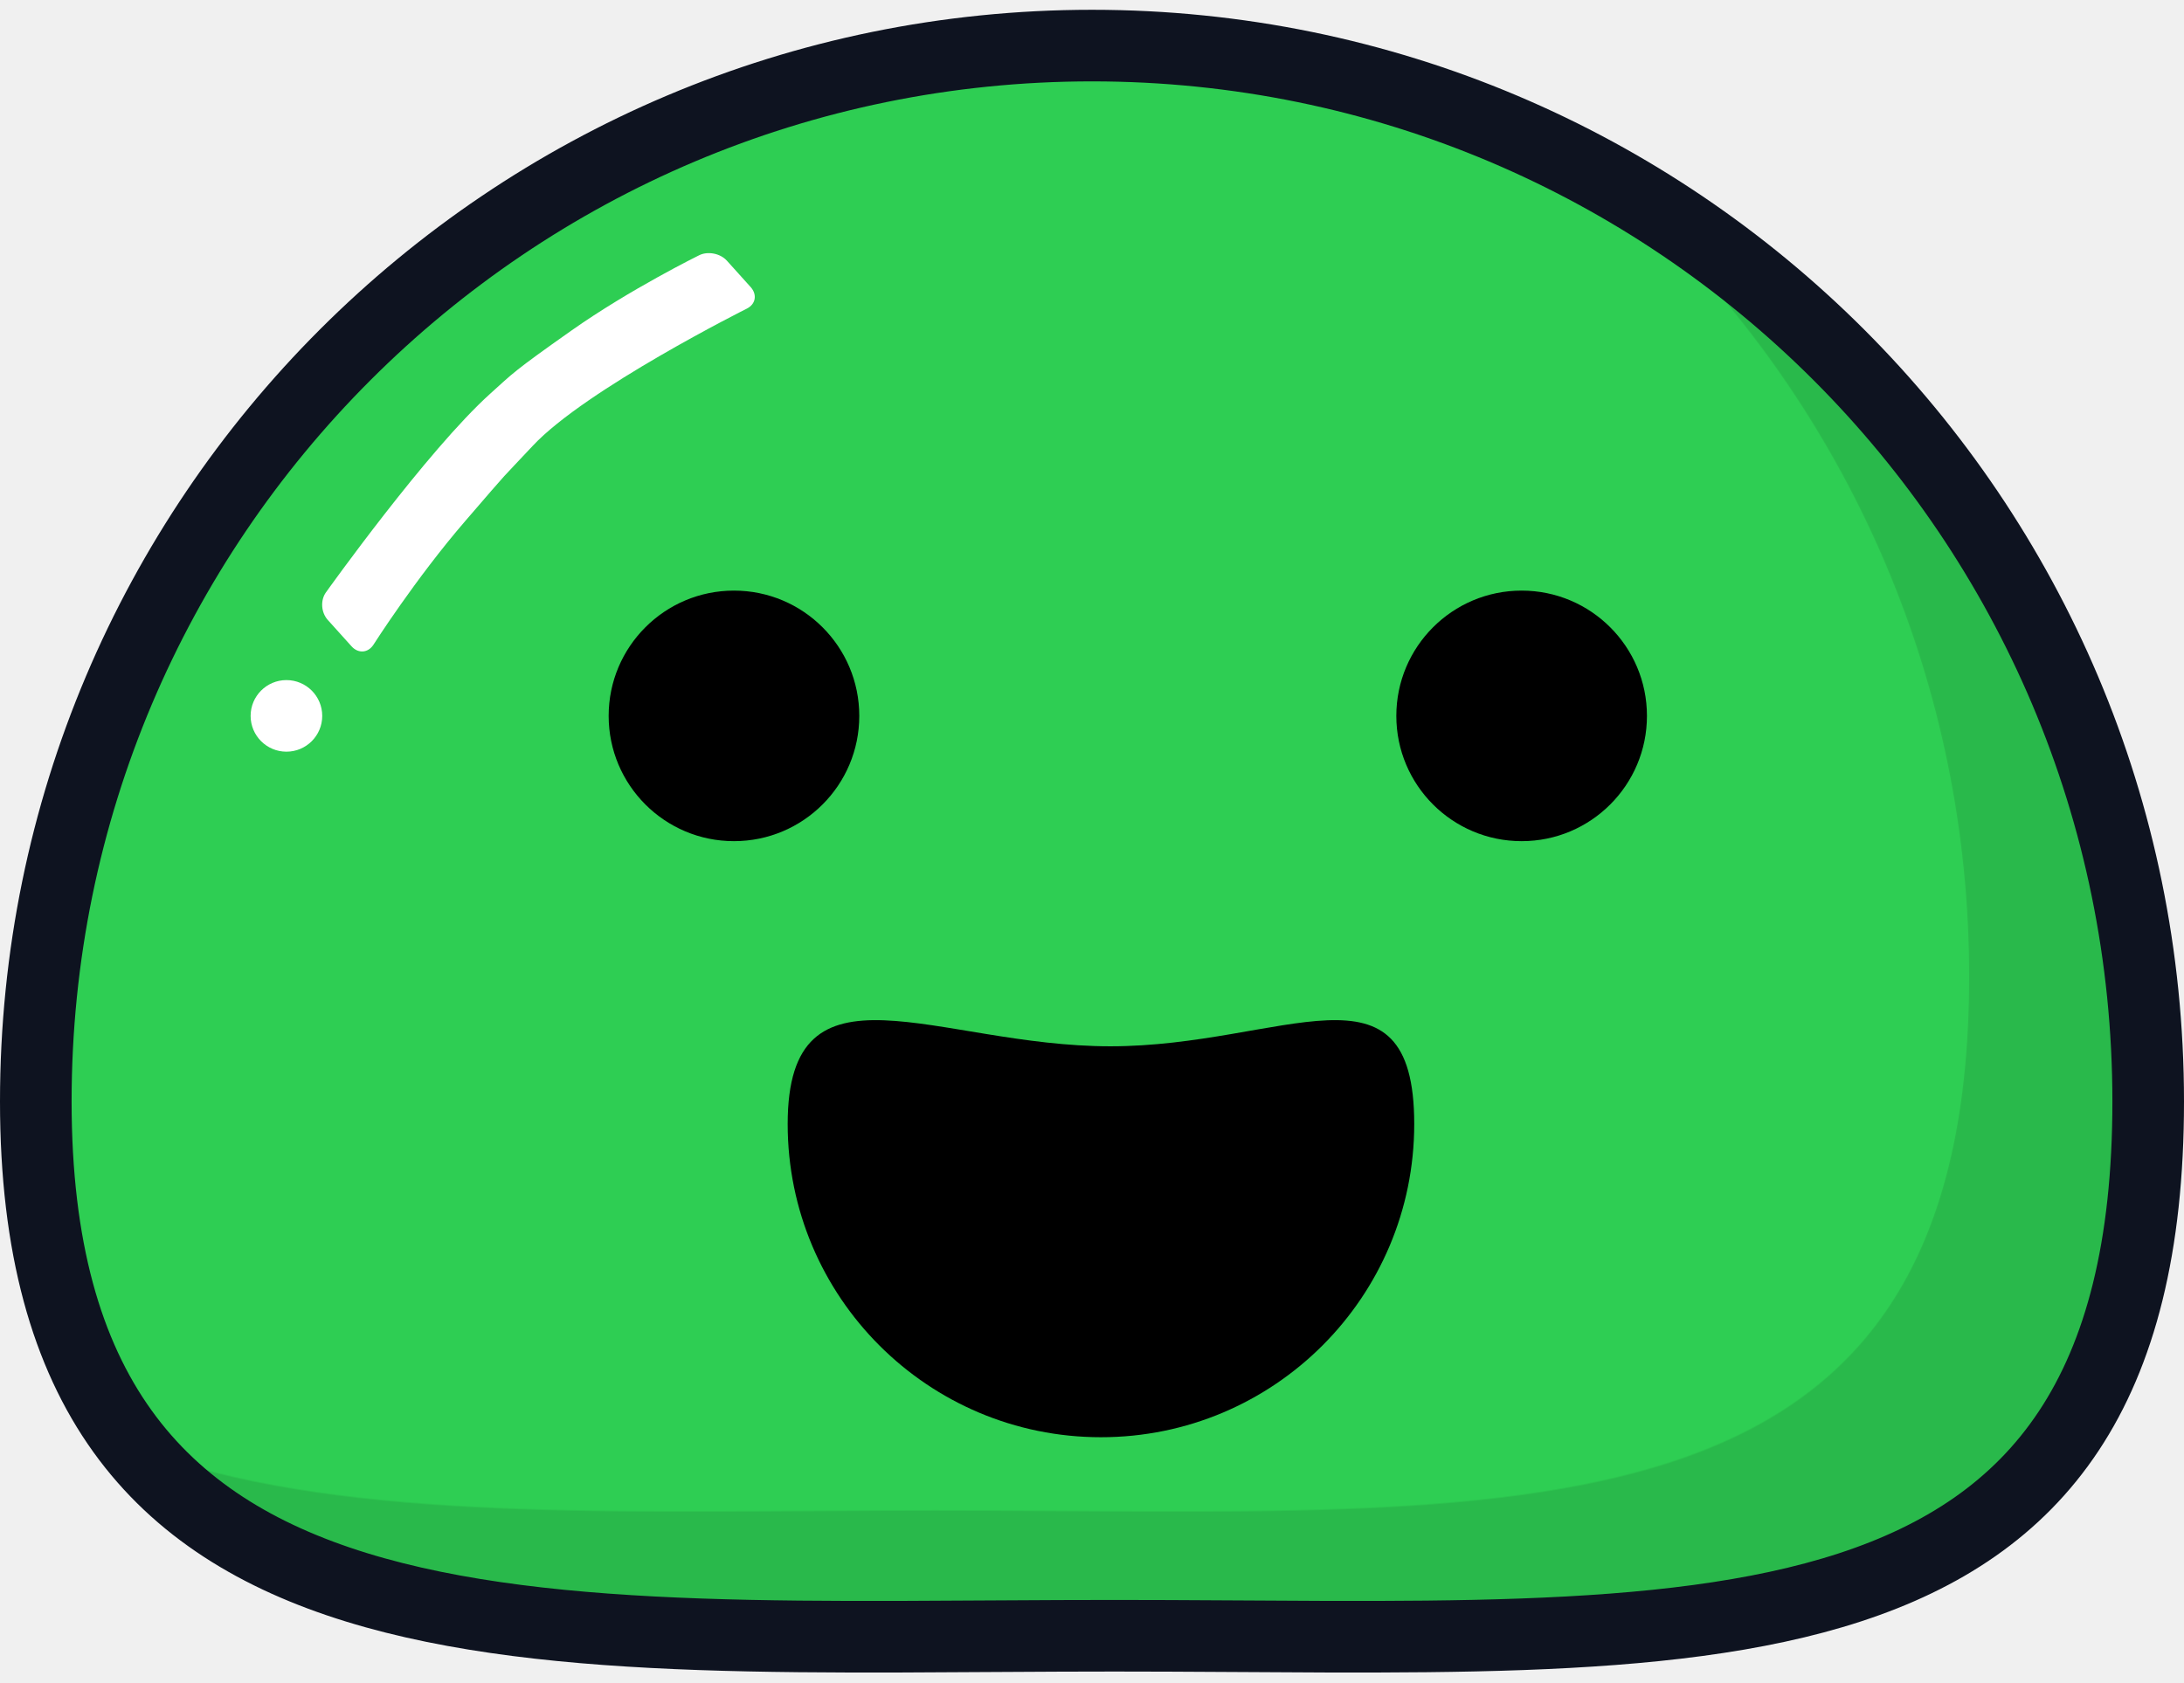
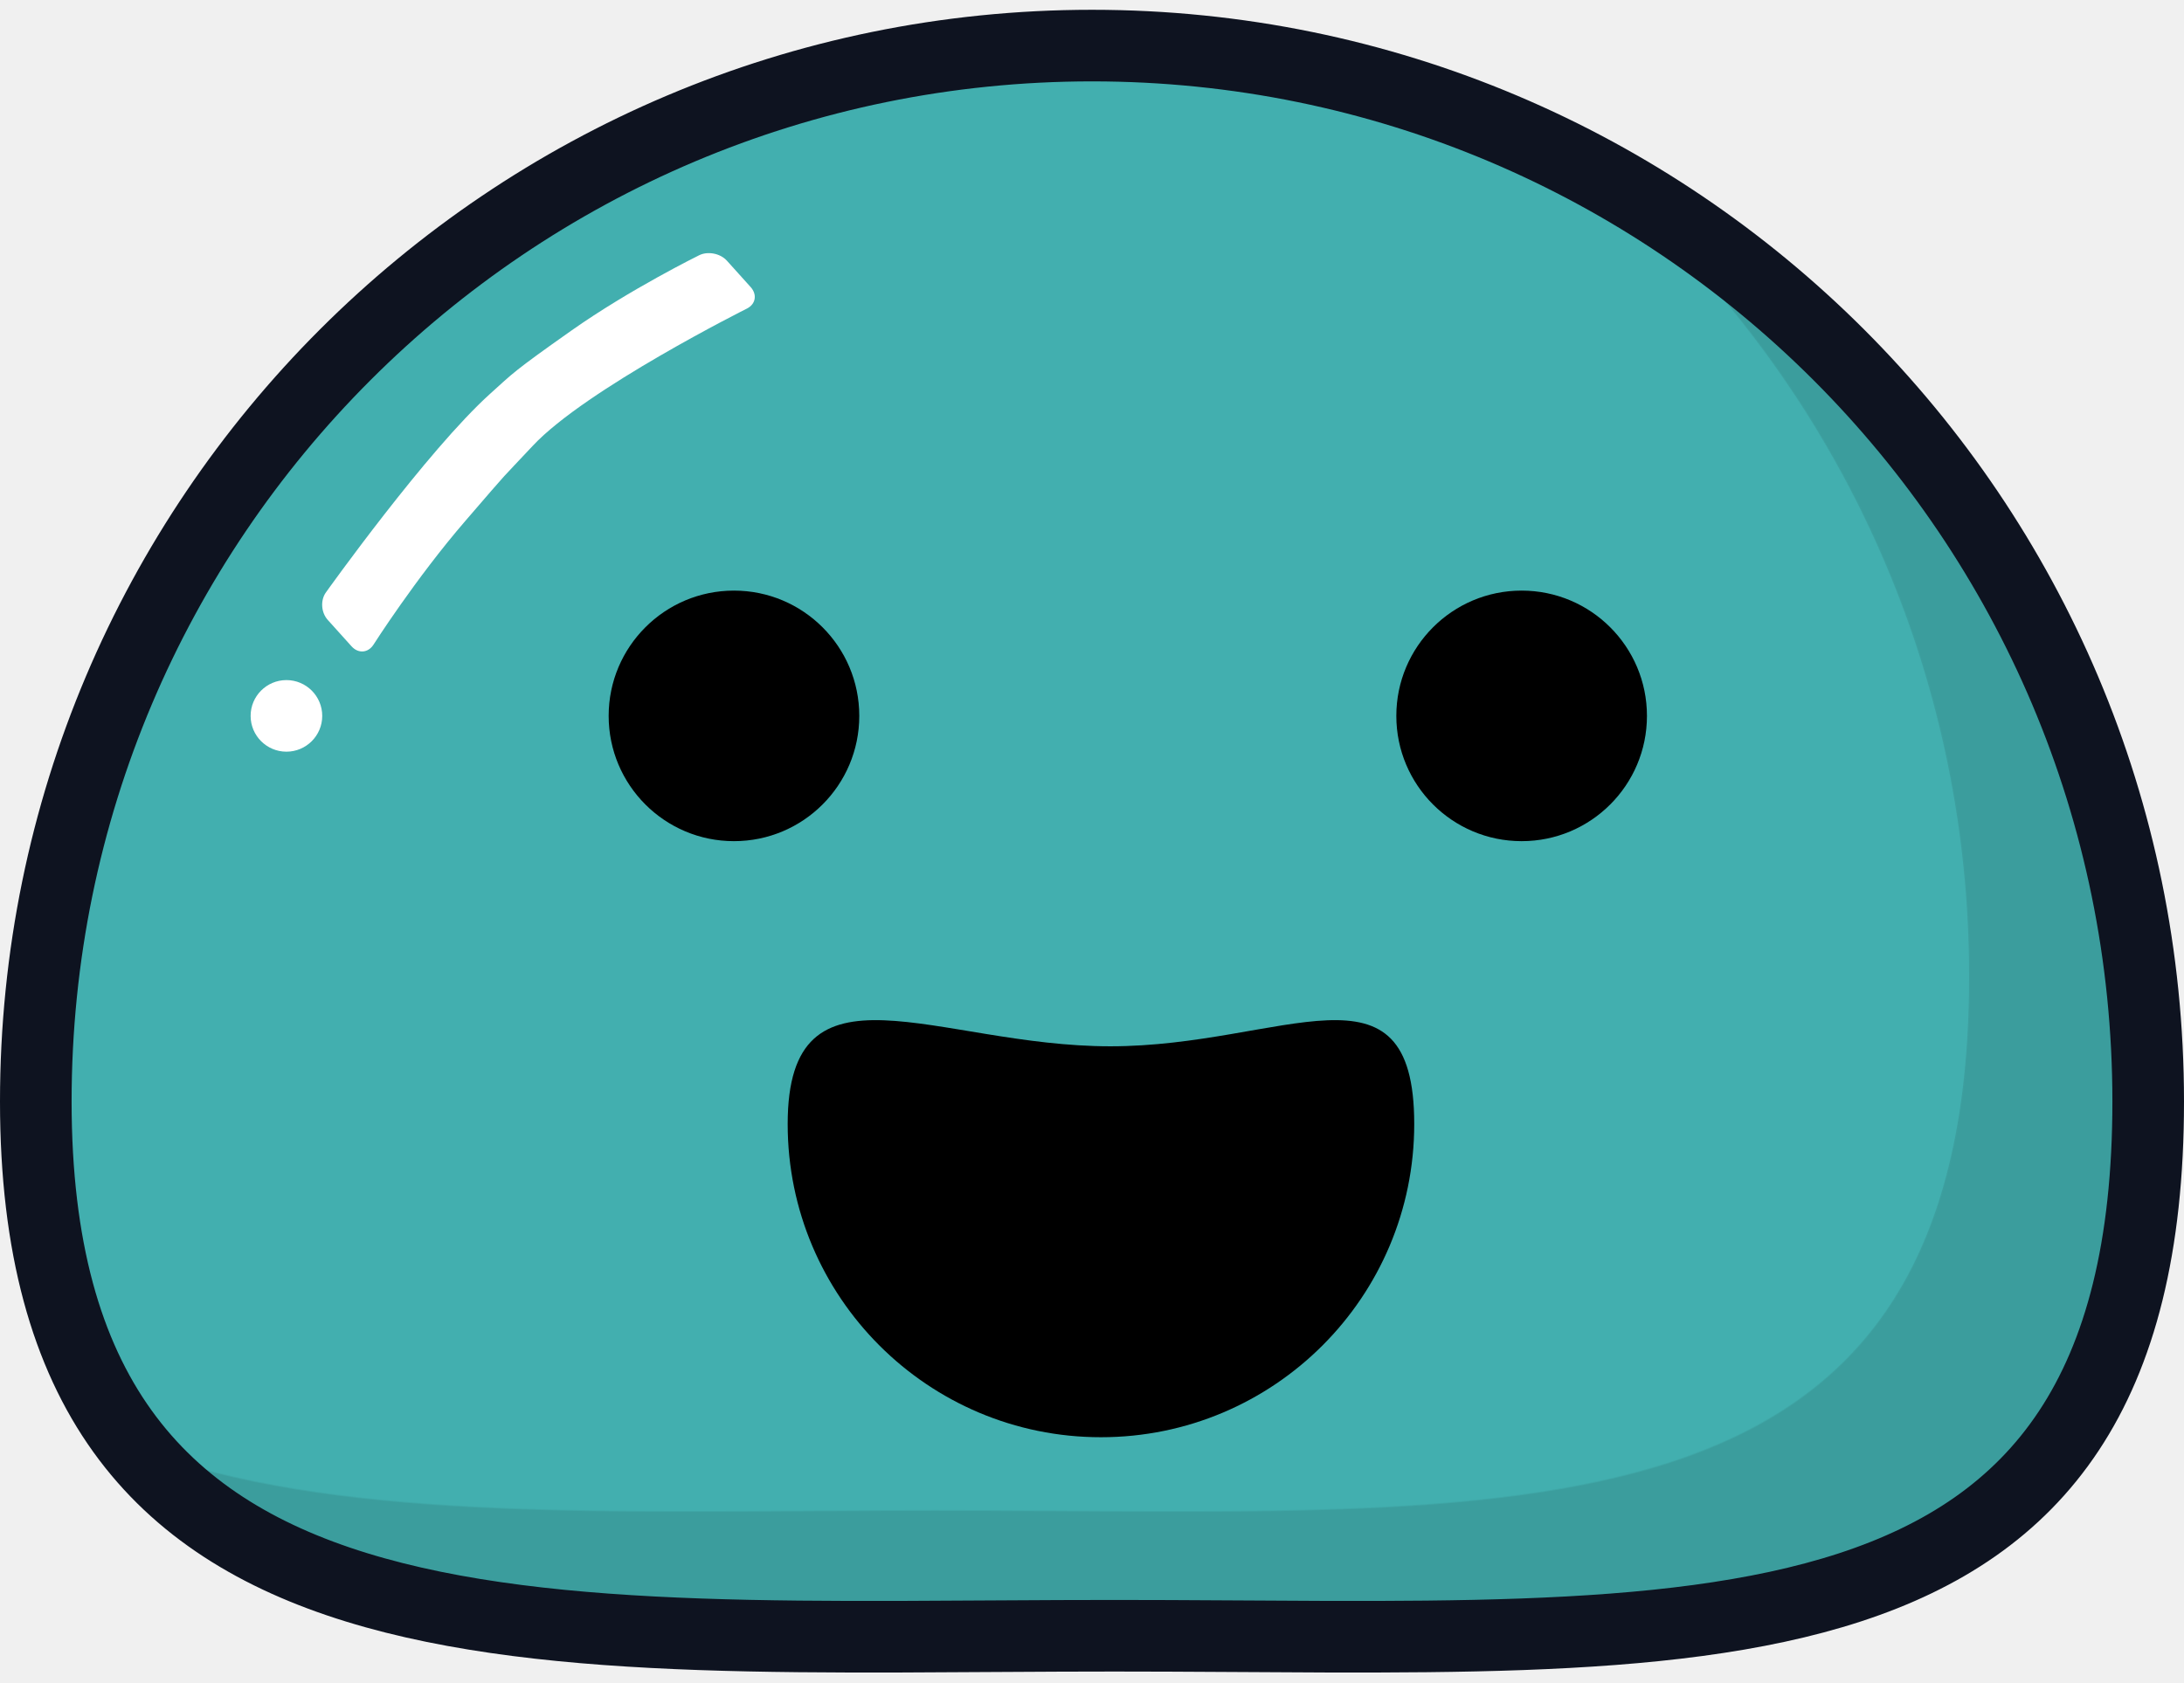
<svg xmlns="http://www.w3.org/2000/svg" xmlns:xlink="http://www.w3.org/1999/xlink" width="122px" height="94px" viewBox="0 0 122 94" version="1.1">
  <defs>
    <path d="M144.453,104 C177.038,104 203.453,77.585 203.453,45 C203.453,12.415 177.038,-14 144.453,-14 C111.868,-14 114.603,13.675 114.603,46.26 C114.603,78.845 111.868,104 144.453,104 Z" id="path-1" />
    <filter x="-50%" y="-50%" width="200%" height="200%" filterUnits="objectBoundingBox" id="filter-2">
      <feOffset dx="7" dy="-10" in="SourceAlpha" result="shadowOffsetInner1" />
      <feComposite in="shadowOffsetInner1" in2="SourceAlpha" operator="arithmetic" k2="-1" k3="1" result="shadowInnerInner1" />
      <feColorMatrix values="0 0 0 0 0   0 0 0 0 0   0 0 0 0 0  0 0 0 0.1 0" type="matrix" in="shadowInnerInner1" />
    </filter>
  </defs>
  <g id="Page-1" stroke="none" stroke-width="1" fill="none" fill-rule="evenodd">
    <g id="icon" transform="translate(-98, 2)">
      <g id="body" transform="translate(159, 45) rotate(-90) translate(-159, -45) ">
-         <use fill="#2ECE53" fill-rule="evenodd" xlink:href="#path-1" />
+         <use fill="#42afaf" fill-rule="evenodd" xlink:href="#path-1" />
        <use fill="black" fill-opacity="1" filter="url(#filter-2)" xlink:href="#path-1" />
        <use stroke="#0E1320" stroke-width="4" xlink:href="#path-1" />
      </g>
      <circle id="left-eye" fill="#000000" cx="139" cy="38" r="7" />
      <circle id="right-eye" fill="#000000" cx="183" cy="38" r="7" />
      <g id="light" transform="translate(112, 10)" fill="#FFFFFF">
        <circle cx="2" cy="28" r="2" />
        <path d="M12.255,-1.65 C12.115,-2.177 12.446,-2.604 13.012,-2.604 L14.993,-2.604 C15.55,-2.604 16.121,-2.166 16.259,-1.643 C16.259,-1.643 17.428,2.487 17.903,6.458 C18.378,10.429 18.317,10.465 18.317,12.178 C18.317,16.941 16.208,26.439 16.208,26.439 C16.094,26.968 15.559,27.396 14.993,27.396 L13.012,27.396 C12.454,27.396 12.117,26.969 12.257,26.43 C12.257,26.43 13.426,22.229 13.964,17.986 C14.502,13.743 14.31,15.298 14.563,12.372 C14.936,8.061 12.255,-1.65 12.255,-1.65 Z" id="light-line" transform="translate(15.27143, 12.39619) scale(-1, 1) rotate(-48) translate(-15.27143, -12.39619) " />
      </g>
      <path d="M159.5,78.305 C169.165,78.305 177,70.47 177,60.805 C177,51.14 169.689,56.462 160.024,56.462 C150.359,56.462 142,51.14 142,60.805 C142,70.47 149.835,78.305 159.5,78.305 Z" id="mouth" fill="#000000" />
    </g>
  </g>
</svg>
